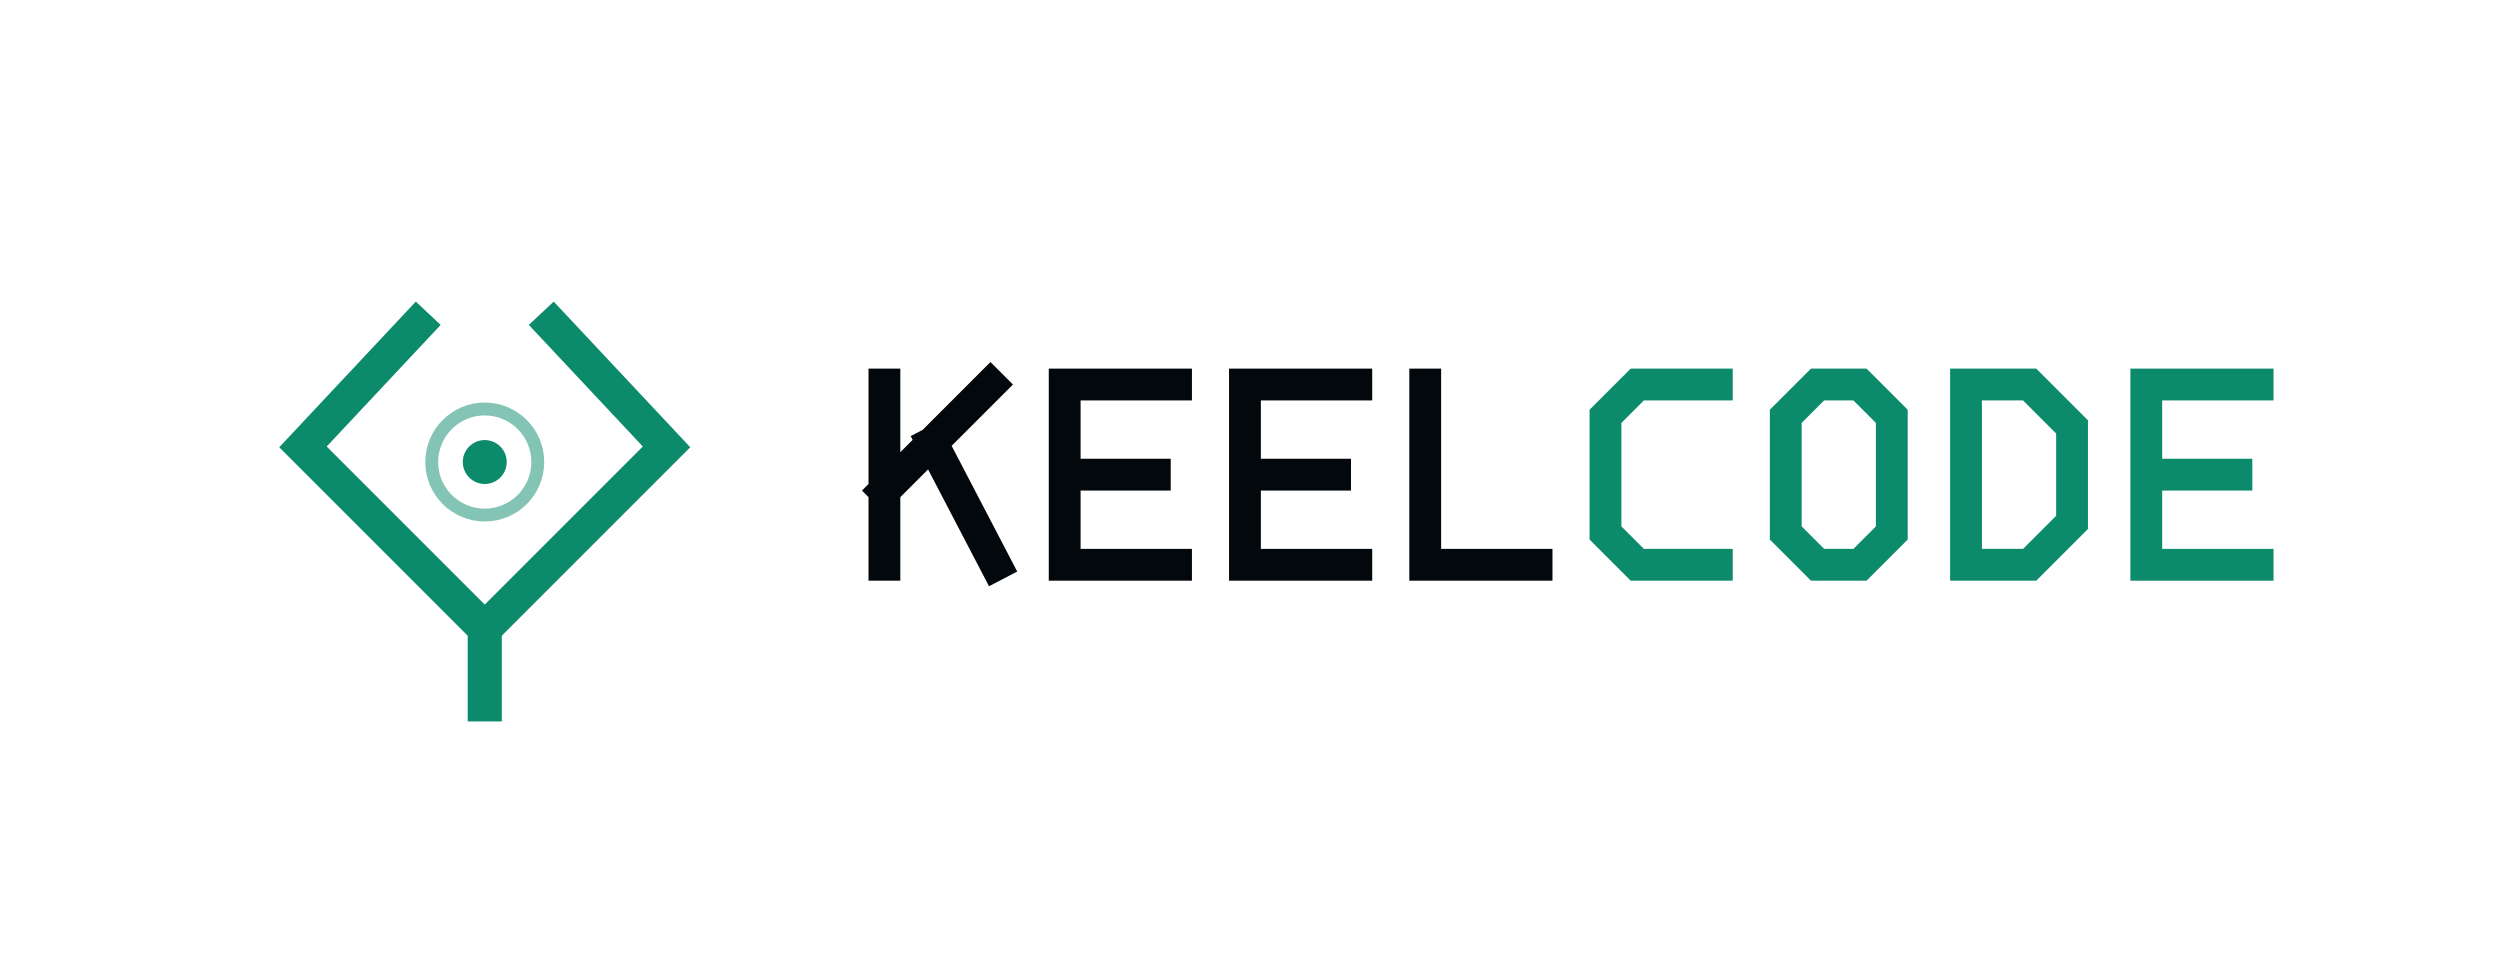
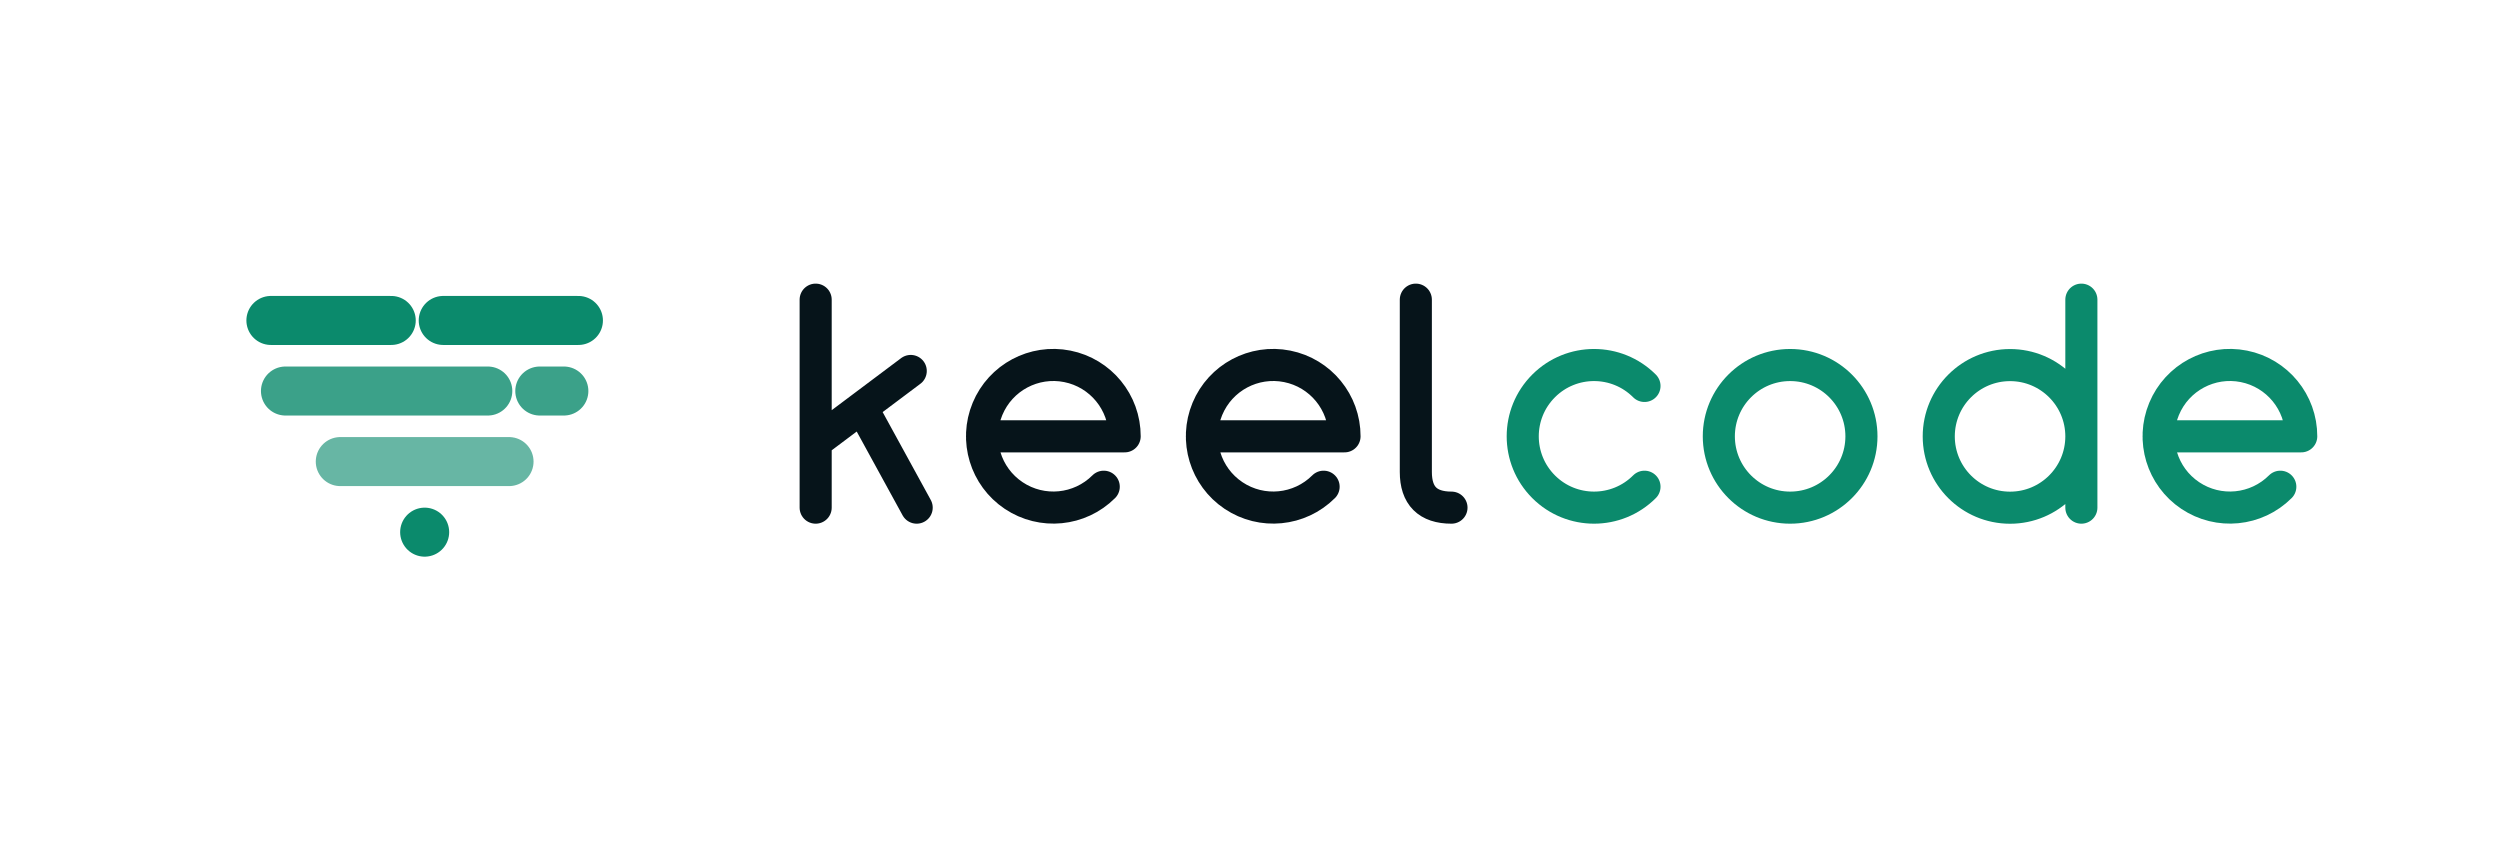
- <svg xmlns="http://www.w3.org/2000/svg" width="495.1" height="192" viewBox="0 0 495.1 192">
-   <g transform="translate(48 48) scale(1.5)">
-     <path d="M23 11 L8 27 L32 51 L56 27 L41 11" fill="none" stroke="#0b8a6c" stroke-width="4.5" stroke-linejoin="miter" stroke-linecap="square" />
-     <path d="M32 51 V61" fill="none" stroke="#0b8a6c" stroke-width="4.5" stroke-linecap="square" />
-     <circle cx="32" cy="29" r="7" fill="none" stroke="#0b8a6c" stroke-width="1.7" stroke-opacity="0.5" />
-     <circle cx="32" cy="29" r="2.9" fill="#0b8a6c" />
+ <svg xmlns="http://www.w3.org/2000/svg" width="589" height="200" viewBox="0 0 588.9 200">
+   <g transform="translate(44 44) scale(1.75)" fill="none" stroke="#0b8a6c" stroke-width="6.6" stroke-linecap="round">
+     <path d="M11.3 18 H27.5" stroke-opacity="1" />
+     <path d="M34.5 18 H52.7" stroke-opacity="1" />
+     <path d="M13.26 27.5 H40.5" stroke-opacity="0.8" />
+     <path d="M47.5 27.5 H50.74" stroke-opacity="0.8" />
+     <path d="M20.64 37 H43.36" stroke-opacity="0.62" />
+     <path d="M32 46.5 H32" stroke-opacity="1" />
  </g>
-   <path d="M1.5 1.5 V18.5 M1.5 11.5 L11.5 1.5 M6 7 L12 18.5" transform="translate(172 73) scale(2.1)" fill="none" stroke="#03080d" stroke-width="3" stroke-linejoin="miter" stroke-linecap="square" />
-   <path d="M12 1.5 H1.5 V18.5 H12 M1.5 10 H10" transform="translate(207.7 73) scale(2.1)" fill="none" stroke="#03080d" stroke-width="3" stroke-linejoin="miter" stroke-linecap="square" />
-   <path d="M12 1.5 H1.5 V18.5 H12 M1.5 10 H10" transform="translate(243.4 73) scale(2.1)" fill="none" stroke="#03080d" stroke-width="3" stroke-linejoin="miter" stroke-linecap="square" />
-   <path d="M1.5 1.5 V18.5 H12" transform="translate(279.1 73) scale(2.1)" fill="none" stroke="#03080d" stroke-width="3" stroke-linejoin="miter" stroke-linecap="square" />
-   <path d="M12 1.5 H4.5 L1.5 4.5 V15.5 L4.5 18.5 H12" transform="translate(314.8 73) scale(2.1)" fill="none" stroke="#0b8a6c" stroke-width="3" stroke-linejoin="miter" stroke-linecap="square" />
-   <path d="M4.5 1.5 H8.5 L11.5 4.5 V15.5 L8.5 18.5 H4.5 L1.5 15.5 V4.5 Z" transform="translate(350.5 73) scale(2.1)" fill="none" stroke="#0b8a6c" stroke-width="3" stroke-linejoin="miter" stroke-linecap="square" />
-   <path d="M1.5 1.5 H7.5 L11.5 5.5 V14.5 L7.5 18.5 H1.5 Z" transform="translate(386.2 73) scale(2.1)" fill="none" stroke="#0b8a6c" stroke-width="3" stroke-linejoin="miter" stroke-linecap="square" />
-   <path d="M12 1.5 H1.5 V18.5 H12 M1.5 10 H10" transform="translate(421.9 73) scale(2.1)" fill="none" stroke="#0b8a6c" stroke-width="3" stroke-linejoin="miter" stroke-linecap="square" />
+   <g transform="translate(185.12 66.4) scale(2.8)" fill="none" stroke-width="2.7" stroke-linecap="round" stroke-linejoin="round">
+     <path d="M2.5 1.5 V19 M2.5 13.5 L10.5 7.5 M6.4 10.6 L11 19" transform="translate(0 0)" stroke="#06141a" />
+     <path d="M3 13 H15 A6 6 0 1 0 13.24 17.24" transform="translate(13.5 0)" stroke="#06141a" />
+     <path d="M3 13 H15 A6 6 0 1 0 13.24 17.24" transform="translate(32 0)" stroke="#06141a" />
+     <path d="M2.5 1.5 V16 Q2.5 19 5.5 19" transform="translate(50.5 0)" stroke="#06141a" />
+     <path d="M13.24 8.76 A6 6 0 1 0 13.24 17.24" transform="translate(59 0)" stroke="#0b8a6c" />
+     <path d="M9 7 A6 6 0 1 1 8.99 7 Z" transform="translate(75.5 0)" stroke="#0b8a6c" />
+     <path d="M15 1.5 V19 M15 13 A6 6 0 1 0 15 13.01" transform="translate(94 0)" stroke="#0b8a6c" />
+     <path d="M3 13 H15 A6 6 0 1 0 13.24 17.24" transform="translate(112.5 0)" stroke="#0b8a6c" />
+   </g>
</svg>
